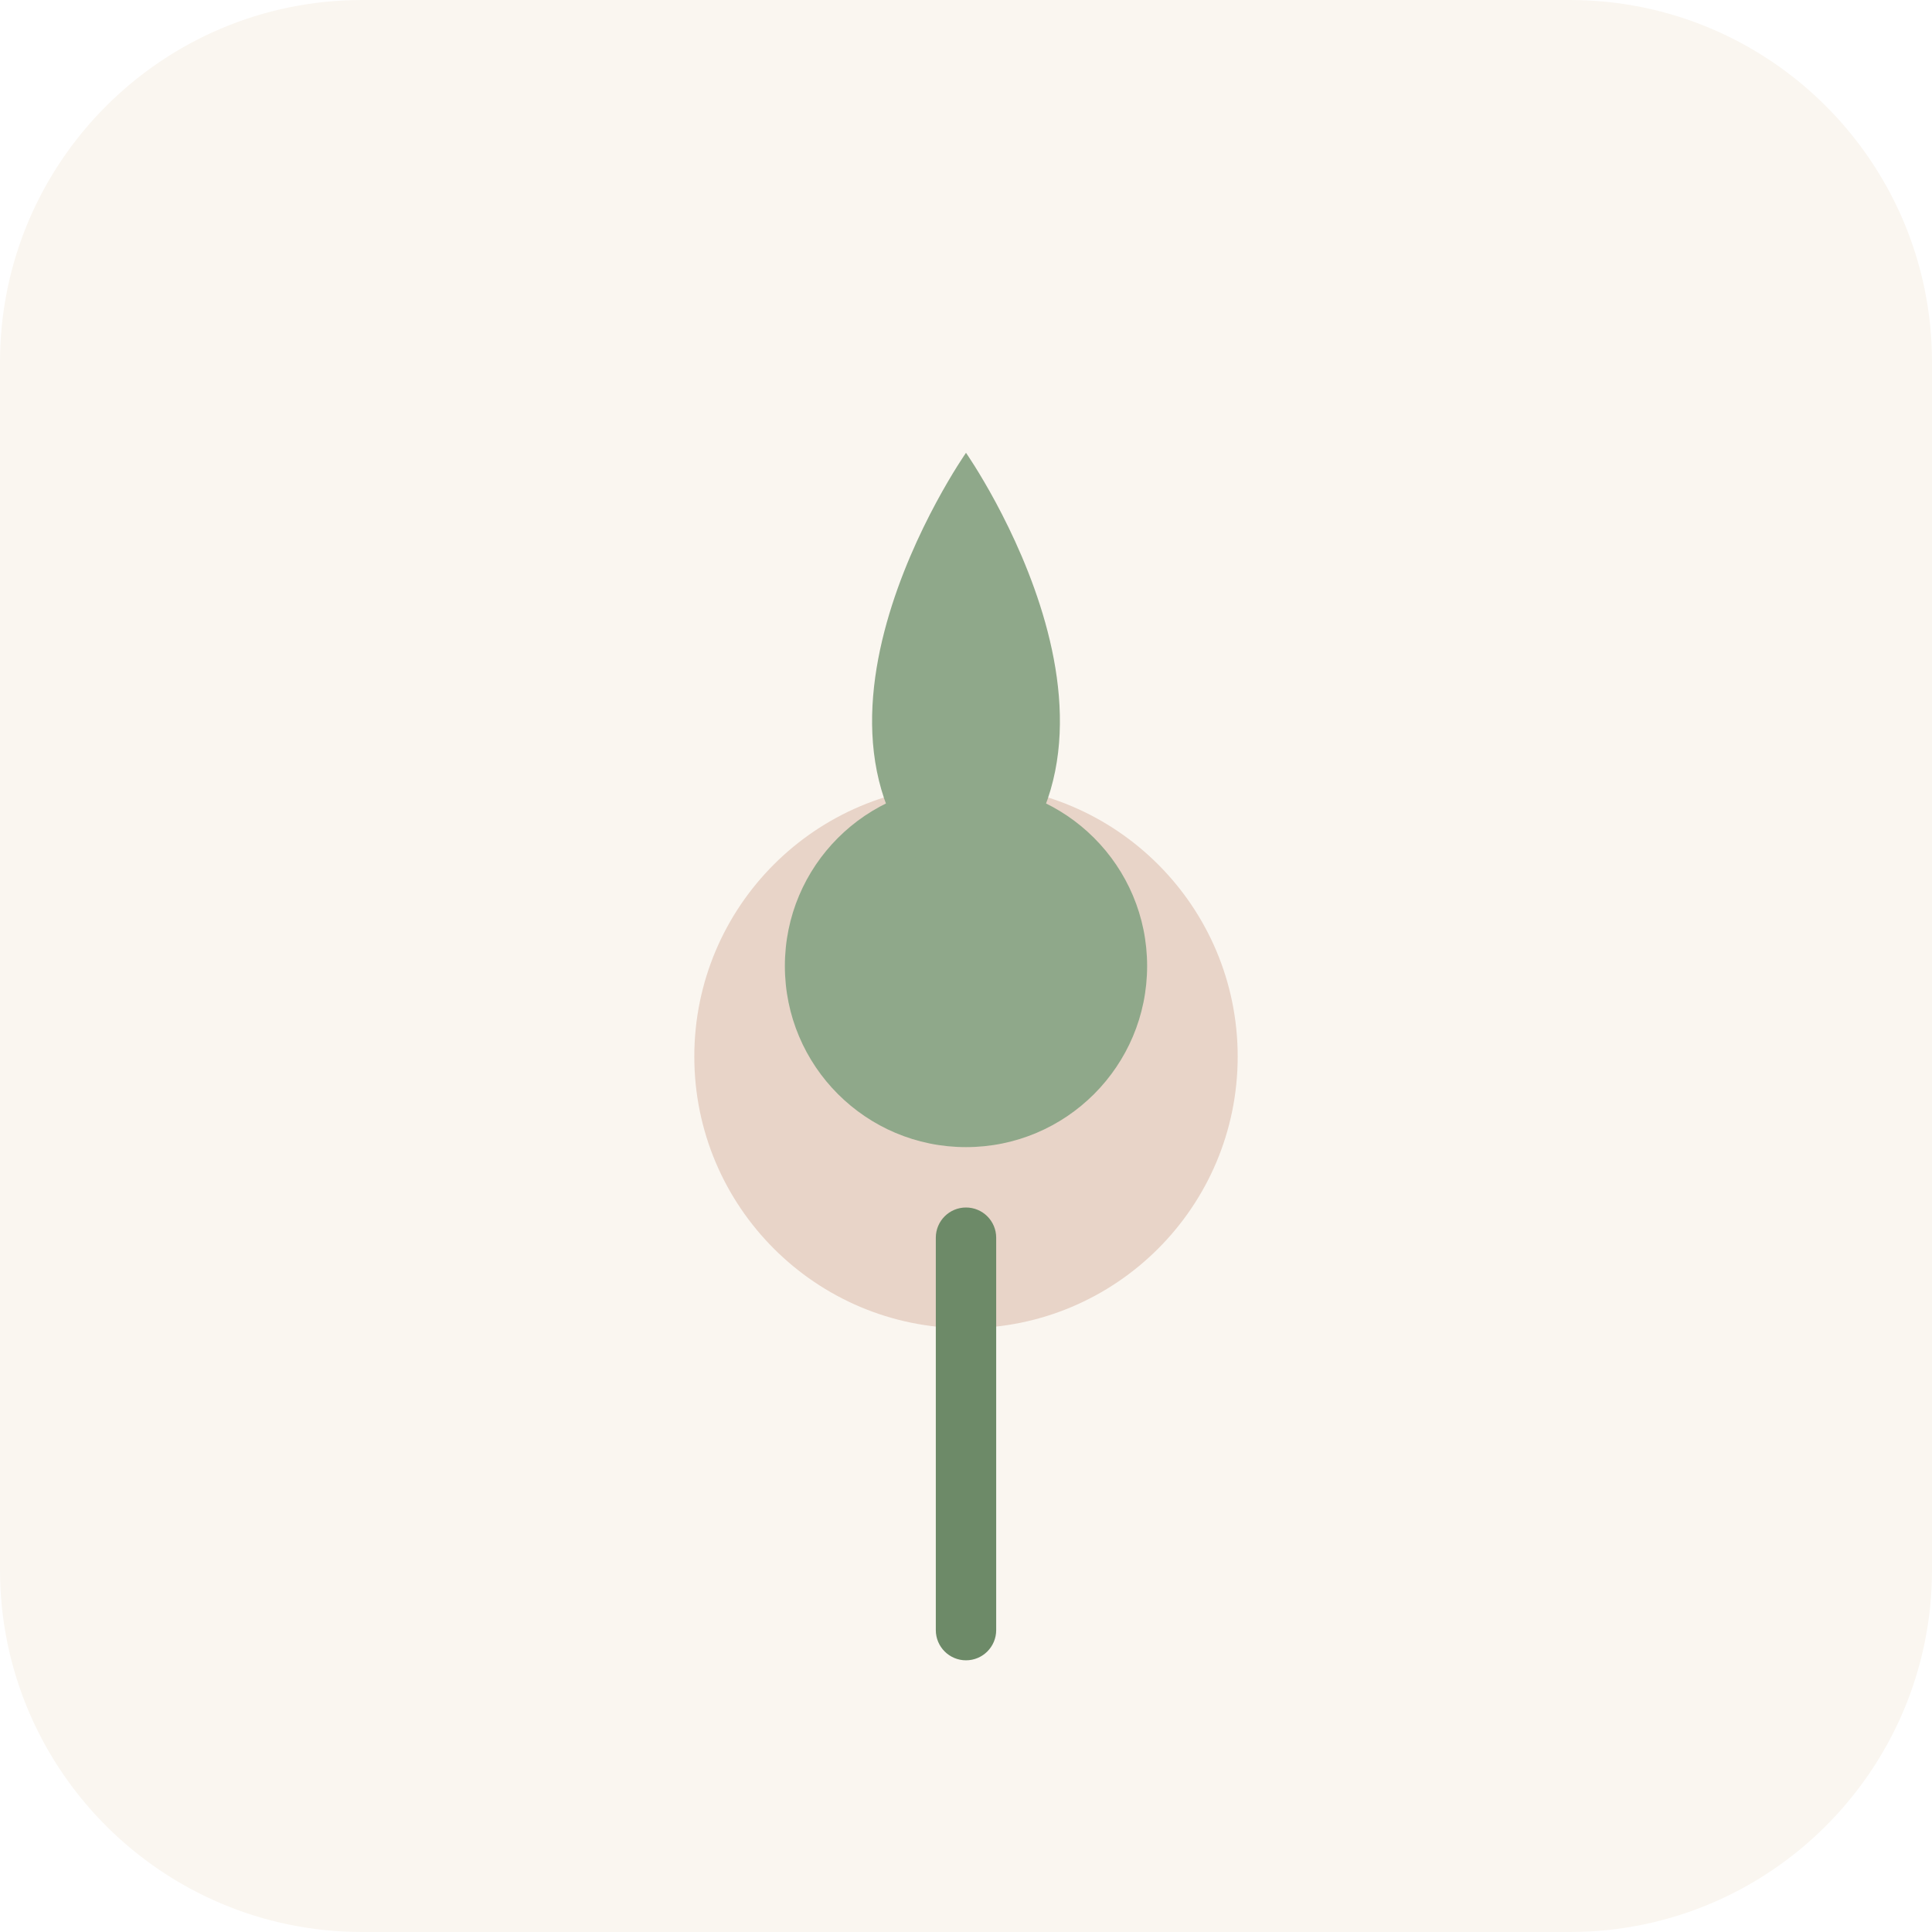
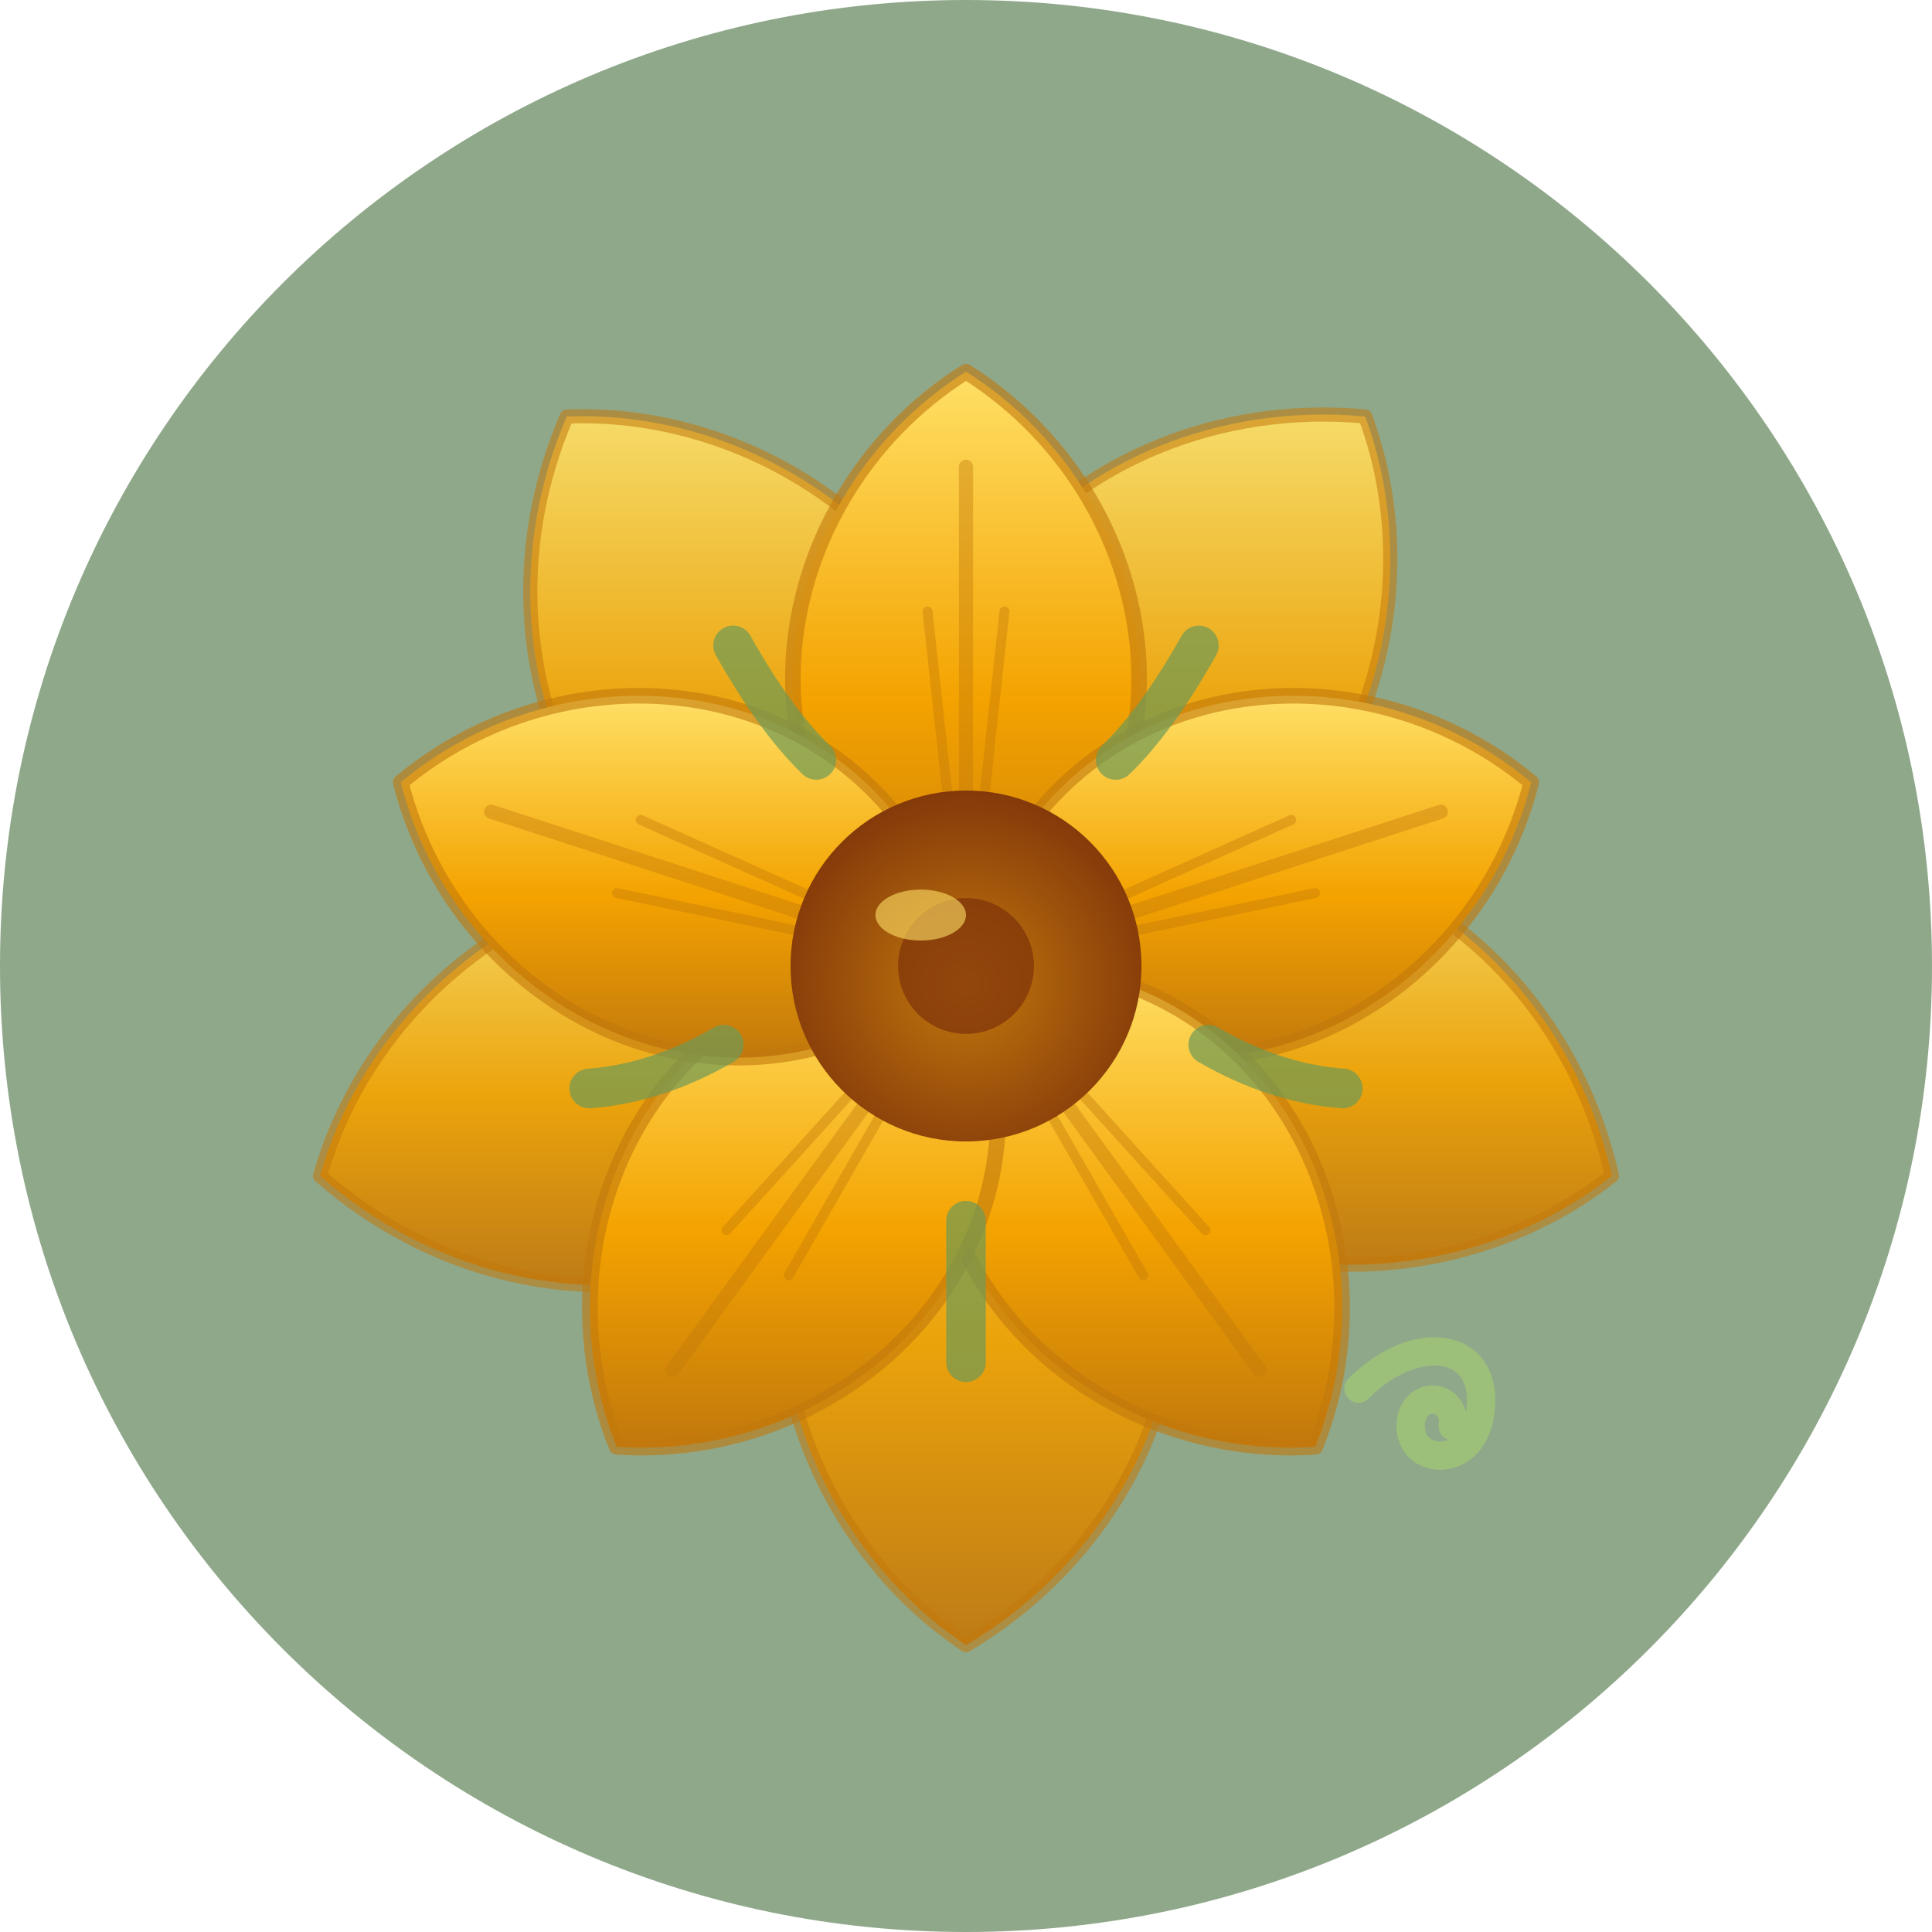
- <svg xmlns="http://www.w3.org/2000/svg" viewBox="0 0 512 512" fill="none">
-   <rect width="512" height="512" rx="96" fill="#FAF6F0" />
-   <circle cx="256" cy="280" r="72" fill="#E8D4C8" />
-   <circle cx="256" cy="256" r="48" fill="#8FA88A" />
-   <path d="M256 120 C256 120 200 200 256 240 C312 200 256 120 256 120Z" fill="#8FA88A" />
-   <rect x="248" y="320" width="16" height="120" rx="8" fill="#6D8A68" />
+ <svg xmlns="http://www.w3.org/2000/svg" viewBox="0 0 512 512" role="img" aria-label="Bloom Journal — pumpkin flower icon">
+   <defs>
+     <linearGradient id="petalGrad" x1="0" y1="0" x2="0" y2="1">
+       <stop offset="0%" stop-color="#FFE066" />
+       <stop offset="55%" stop-color="#F4A300" />
+       <stop offset="100%" stop-color="#C2780C" />
+     </linearGradient>
+     <radialGradient id="throatGrad" cx="50%" cy="55%" r="60%">
+       <stop offset="0%" stop-color="#C2780C" />
+       <stop offset="100%" stop-color="#7E330A" />
+     </radialGradient>
+   </defs>
+   <circle cx="256" cy="256" r="256" fill="#8FA88A" />
+   <g>
+     <path d="M 256.00 256.00 C 340.63 261.86 386.44 177.22 361.80 110.38 C 284.50 103.16 216.85 171.93 256.00 256.00 Z" fill="url(#petalGrad)" fill-opacity="0.92" stroke="#C2780C" stroke-width="3.75" stroke-opacity="0.55" stroke-linejoin="round" />
+     <path d="M 256.00 256.00 C 276.58 338.30 371.23 355.71 427.19 311.62 C 410.16 235.87 323.86 192.78 256.00 256.00 Z" fill="url(#petalGrad)" fill-opacity="0.92" stroke="#C2780C" stroke-width="3.75" stroke-opacity="0.55" stroke-linejoin="round" />
+     <path d="M 256.00 256.00 C 184.09 301.00 196.78 396.40 256.00 436.00 C 322.78 396.40 337.09 301.00 256.00 256.00 Z" fill="url(#petalGrad)" fill-opacity="0.92" stroke="#C2780C" stroke-width="3.75" stroke-opacity="0.55" stroke-linejoin="round" />
+     <path d="M 256.00 256.00 C 190.98 201.52 104.17 243.06 84.81 311.62 C 143.11 362.90 238.26 347.03 256.00 256.00 Z" fill="url(#petalGrad)" fill-opacity="0.92" stroke="#C2780C" stroke-width="3.75" stroke-opacity="0.55" stroke-linejoin="round" />
+     <path d="M 256.00 256.00 C 287.73 177.33 221.38 107.61 150.20 110.38 C 119.45 181.67 163.95 267.26 256.00 256.00 Z" fill="url(#petalGrad)" fill-opacity="0.92" stroke="#C2780C" stroke-width="3.75" stroke-opacity="0.55" stroke-linejoin="round" />
+   </g>
+   <g>
+     <g>
+       <path d="M 256.00 256.00 C 322.94 216.63 311.13 133.15 256.00 98.50 C 200.88 133.15 189.06 216.63 256.00 256.00 Z" fill="url(#petalGrad)" stroke="#C2780C" stroke-width="4.13" stroke-opacity="0.6" stroke-linejoin="round" />
+       <line x1="252.77" y1="226.17" x2="245.81" y2="162.05" stroke="#C2780C" stroke-width="2.63" stroke-opacity="0.4" stroke-linecap="round" />
+       <line x1="256.00" y1="226.00" x2="256.00" y2="123.70" stroke="#C2780C" stroke-width="3.75" stroke-opacity="0.4" stroke-linecap="round" />
+       <line x1="259.23" y1="226.17" x2="266.19" y2="162.05" stroke="#C2780C" stroke-width="2.63" stroke-opacity="0.4" stroke-linecap="round" />
+     </g>
+     <g>
+       <path d="M 256.00 256.00 C 314.13 307.49 389.87 270.46 405.79 207.33 C 355.80 165.61 272.76 180.17 256.00 256.00 Z" fill="url(#petalGrad)" stroke="#C2780C" stroke-width="4.13" stroke-opacity="0.6" stroke-linejoin="round" />
+       <line x1="283.37" y1="243.71" x2="342.20" y2="217.28" stroke="#C2780C" stroke-width="2.63" stroke-opacity="0.4" stroke-linecap="round" />
+       <line x1="284.53" y1="246.73" x2="381.82" y2="215.12" stroke="#C2780C" stroke-width="3.75" stroke-opacity="0.4" stroke-linecap="round" />
+       <line x1="285.36" y1="249.86" x2="348.50" y2="236.66" stroke="#C2780C" stroke-width="2.63" stroke-opacity="0.4" stroke-linecap="round" />
+     </g>
+     <g>
+       <path d="M 256.00 256.00 C 224.99 327.20 283.61 387.79 348.58 383.42 C 372.81 322.99 333.30 248.51 256.00 256.00 Z" fill="url(#petalGrad)" stroke="#C2780C" stroke-width="4.13" stroke-opacity="0.6" stroke-linejoin="round" />
+       <line x1="276.15" y1="278.23" x2="319.46" y2="326.02" stroke="#C2780C" stroke-width="2.63" stroke-opacity="0.4" stroke-linecap="round" />
+       <line x1="273.63" y1="280.27" x2="333.76" y2="363.03" stroke="#C2780C" stroke-width="3.75" stroke-opacity="0.4" stroke-linecap="round" />
+       <line x1="270.91" y1="282.03" x2="302.98" y2="337.99" stroke="#C2780C" stroke-width="2.63" stroke-opacity="0.4" stroke-linecap="round" />
+     </g>
+     <g>
+       <path d="M 256.00 256.00 C 178.70 248.51 139.19 322.99 163.42 383.42 C 228.39 387.79 287.01 327.20 256.00 256.00 Z" fill="url(#petalGrad)" stroke="#C2780C" stroke-width="4.13" stroke-opacity="0.6" stroke-linejoin="round" />
+       <line x1="241.09" y1="282.03" x2="209.02" y2="337.99" stroke="#C2780C" stroke-width="2.63" stroke-opacity="0.4" stroke-linecap="round" />
+       <line x1="238.37" y1="280.27" x2="178.24" y2="363.03" stroke="#C2780C" stroke-width="3.75" stroke-opacity="0.4" stroke-linecap="round" />
+       <line x1="235.85" y1="278.23" x2="192.54" y2="326.02" stroke="#C2780C" stroke-width="2.63" stroke-opacity="0.4" stroke-linecap="round" />
+     </g>
+     <g>
+       <path d="M 256.00 256.00 C 239.24 180.17 156.20 165.61 106.21 207.33 C 122.13 270.46 197.87 307.49 256.00 256.00 Z" fill="url(#petalGrad)" stroke="#C2780C" stroke-width="4.13" stroke-opacity="0.6" stroke-linejoin="round" />
+       <line x1="226.64" y1="249.86" x2="163.50" y2="236.66" stroke="#C2780C" stroke-width="2.63" stroke-opacity="0.4" stroke-linecap="round" />
+       <line x1="227.47" y1="246.73" x2="130.18" y2="215.12" stroke="#C2780C" stroke-width="3.75" stroke-opacity="0.4" stroke-linecap="round" />
+       <line x1="228.63" y1="243.71" x2="169.80" y2="217.28" stroke="#C2780C" stroke-width="2.63" stroke-opacity="0.4" stroke-linecap="round" />
+     </g>
+   </g>
+   <circle cx="256" cy="256" r="46.50" fill="url(#throatGrad)" />
+   <circle cx="256" cy="256" r="18.00" fill="#7E330A" fill-opacity="0.7" />
+   <ellipse cx="244.00" cy="242.50" rx="12.00" ry="6.75" fill="#FFE066" fill-opacity="0.6" />
+   <g>
+     <path d="M 295.68 201.39 Q 306.70 190.72 317.72 171.05" stroke="#6E9A56" stroke-width="10.50" stroke-opacity="0.7" fill="none" stroke-linecap="round" />
+     <path d="M 320.20 276.86 Q 338.03 287.15 355.86 288.45" stroke="#6E9A56" stroke-width="10.50" stroke-opacity="0.7" fill="none" stroke-linecap="round" />
+     <path d="M 256.00 323.50 Q 256.00 346.75 256.00 361.00" stroke="#6E9A56" stroke-width="10.50" stroke-opacity="0.7" fill="none" stroke-linecap="round" />
+     <path d="M 191.80 276.86 Q 173.97 287.15 156.14 288.45" stroke="#6E9A56" stroke-width="10.50" stroke-opacity="0.7" fill="none" stroke-linecap="round" />
+     <path d="M 216.32 201.39 Q 205.30 190.72 194.28 171.05" stroke="#6E9A56" stroke-width="10.50" stroke-opacity="0.7" fill="none" stroke-linecap="round" />
+   </g>
+   <path d="M 360 368 C 376 352 396 356 392 376 C 389 390 372 388 374 376 C 376 368 386 370 385 378" stroke="#9CC07A" stroke-width="7.50" fill="none" stroke-linecap="round" />
</svg>
